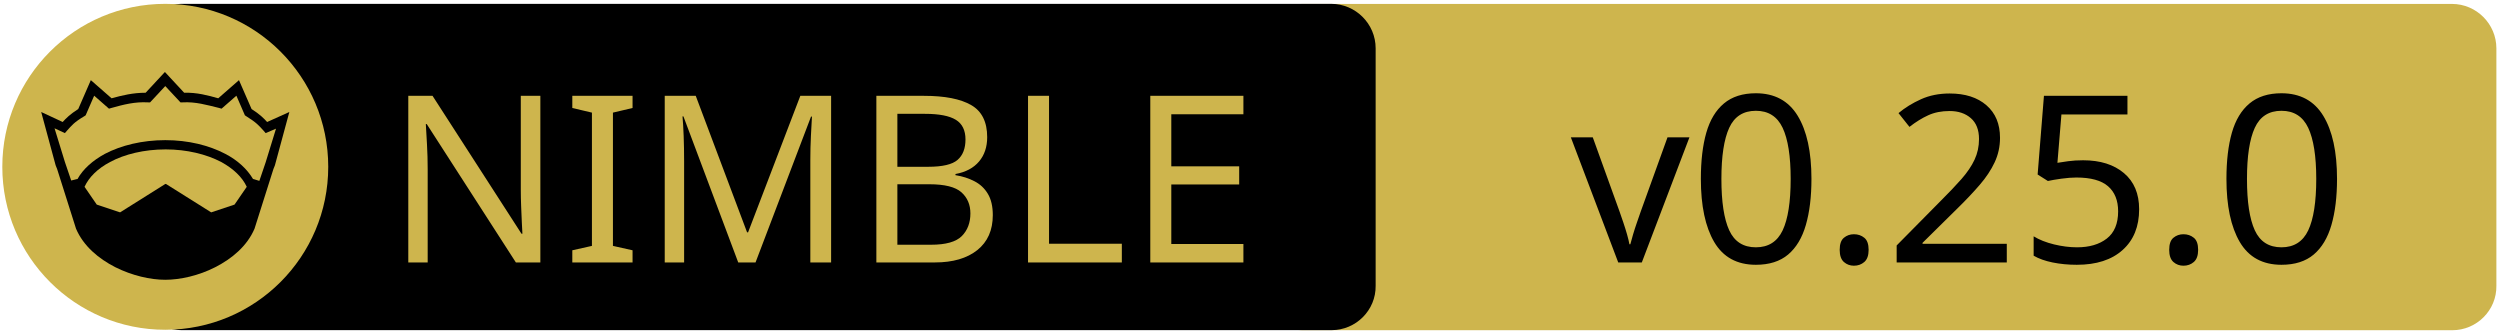
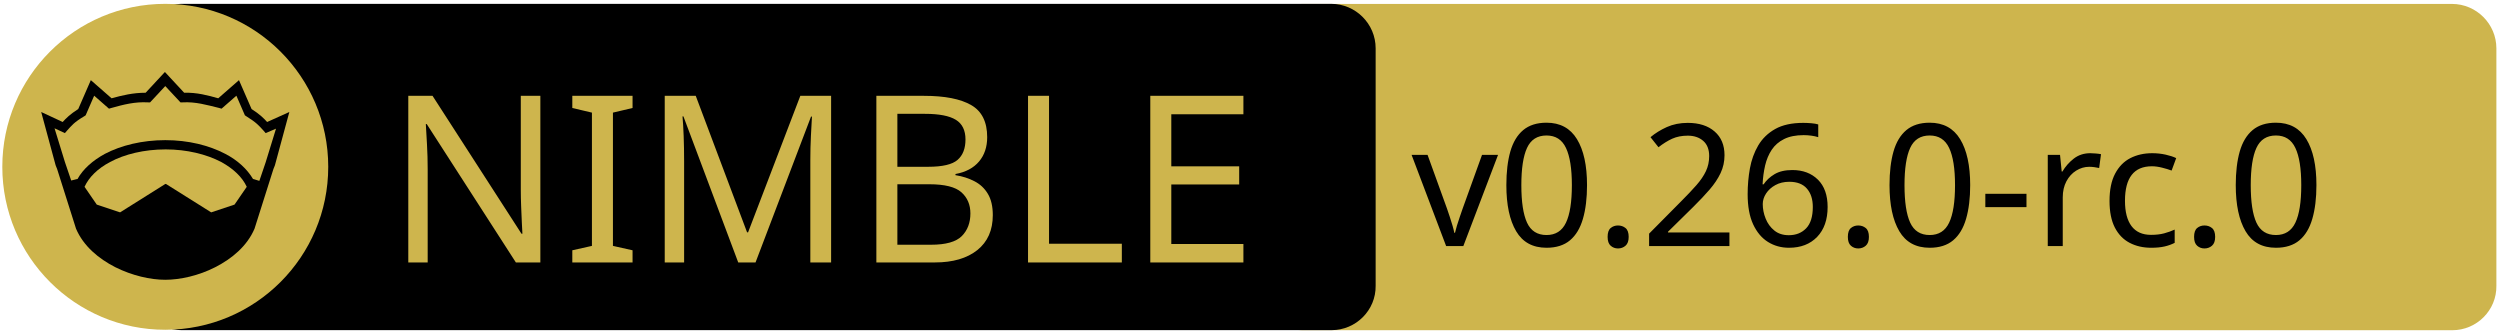
<svg xmlns="http://www.w3.org/2000/svg" xmlns:xlink="http://www.w3.org/1999/xlink" width="675" height="90" xml:space="preserve" version="1.1">
  <a xlink:href="https://github.com/waku-org/nwaku">
    <g>
      <path fill="#CEB54D" id="svg_15" d="m662.123,89.159l-310.5,0c-6.6,0 -12,-5.4 -12,-12l0,-64.1c0,-6.6 5.4,-12 12,-12l310.4,0c6.6,0 12,5.4 12,12l0,64.1c0.1,6.6 -5.3,12 -11.9,12z" />
      <path id="svg_1" d="m359.524,89.139l-310.5,0c-6.6,0 -12,-5.4 -12,-12l0,-64.1c0,-6.6 5.4,-12 12,-12l310.4,0c6.6,0 12,5.4 12,12l0,64.1c0.1,6.6 -5.3,12 -11.9,12z" />
      <rect id="svg_2" fill="none" height="45.9" width="315.3" class="st0" y="24.539" x="60.224" />
      <circle id="svg_4" fill="#CEB54D" r="44" cy="45.039" cx="44.624" class="st1" />
      <g id="XMLID_4_">
        <path id="svg_5" d="m78.124,30.239l-3.9,14.4l-0.4,1l-5.1,16.1c0,0 0,0 0,0c-2,4.7 -6.1,8.1 -10.6,10.4c-4.5,2.3 -9.5,3.4 -13.5,3.4c-4,0 -8.9,-1.1 -13.5,-3.4c-4.5,-2.3 -8.6,-5.7 -10.6,-10.4c0,0 0,0 0,0l-5.1,-16.1l-0.4,-1l-3.9,-14.4l5.8,2.7c0.9,-1 2,-2.1 4.2,-3.5l3.4,-7.8l5.6,4.9c2.9,-0.8 5.8,-1.5 9.2,-1.5l5.2,-5.6l5.2,5.6c3.4,-0.1 6.4,0.7 9.2,1.5l5.6,-4.9l3.4,7.8c2.2,1.4 3.3,2.5 4.2,3.5l6,-2.7z" />
        <g id="XMLID_6_">
          <g id="svg_6">
            <path id="svg_7" fill="#CEB54D" d="m66.624,50.439l-3.3,4.8l-6.3,2.1l-12.1,-7.6c-0.1,-0.1 -0.3,-0.1 -0.4,0l-12.1,7.6l-6.3,-2.1l-3.3,-4.8c1.2,-2.6 3.5,-4.9 6.9,-6.7c3.9,-2.1 9.2,-3.4 15,-3.4c5.7,0 11,1.3 15,3.4c3.3,1.8 5.7,4.1 6.9,6.7z" class="st1" />
          </g>
          <g id="svg_8" />
        </g>
        <g id="XMLID_5_">
          <g id="svg_9">
            <path id="svg_10" fill="#CEB54D" d="m74.524,34.739l-2.8,9.1l-1.7,5l-1.6,-0.5c0,0 -0.1,0 -0.1,0c-1.6,-2.7 -4.2,-5.1 -7.5,-6.8c-4.4,-2.3 -10,-3.7 -16.2,-3.7c-6.2,0 -11.9,1.4 -16.3,3.7c-3.3,1.8 -5.9,4.1 -7.4,6.8c0,0 -0.1,0 -0.1,0l-1.6,0.4l-1.7,-5l-2.8,-9.1l2.8,1.3l0.6,-0.7c1.2,-1.3 1.8,-2.2 4.7,-3.9l0.3,-0.2l2.3,-5.3l4,3.5l0.7,-0.2c3.2,-0.9 6.3,-1.7 9.8,-1.5l0.6,0l4.1,-4.4l4.1,4.4l0.6,0c3.5,-0.2 6.5,0.7 9.8,1.5l0.7,0.2l4,-3.5l2.3,5.3l0.3,0.2c2.9,1.8 3.5,2.6 4.7,3.9l0.6,0.7l2.8,-1.2z" class="st1" />
          </g>
          <g id="svg_11" />
        </g>
      </g>
      <text x="-442" y="-350.021" id="svg_16" font-size="63px" font-family="'PT Sans Caption', 'Tahoma', 'Helvetica Neue Medium', 'PT Sans', sans-serif" fill="#CEB54D" class="st1 st2 st3" transform="matrix(1 0 0 1 546.13 420.879)">NIMBLE</text>
-       <text x="-122.0" y="-350.012" id="svg_17" font-size="63.012px" font-family="'PT Sans Caption', 'Tahoma', 'Helvetica Neue Medium', 'PT Sans', sans-serif" fill="#000000" class="st1 st2 st3" transform="matrix(1 0 0 1 546.13 420.879)">v0.25.0</text>
+       <text x="-165" y="-354.438" id="svg_17" font-size="45.938px" font-family="'PT Sans Caption', 'Tahoma', 'Helvetica Neue Medium', 'PT Sans', sans-serif" fill="#000000" class="st1 st2 st3" transform="matrix(1 0 0 1 546.13 420.879)">v0.26.0-rc.0</text>
    </g>
  </a>
</svg>
